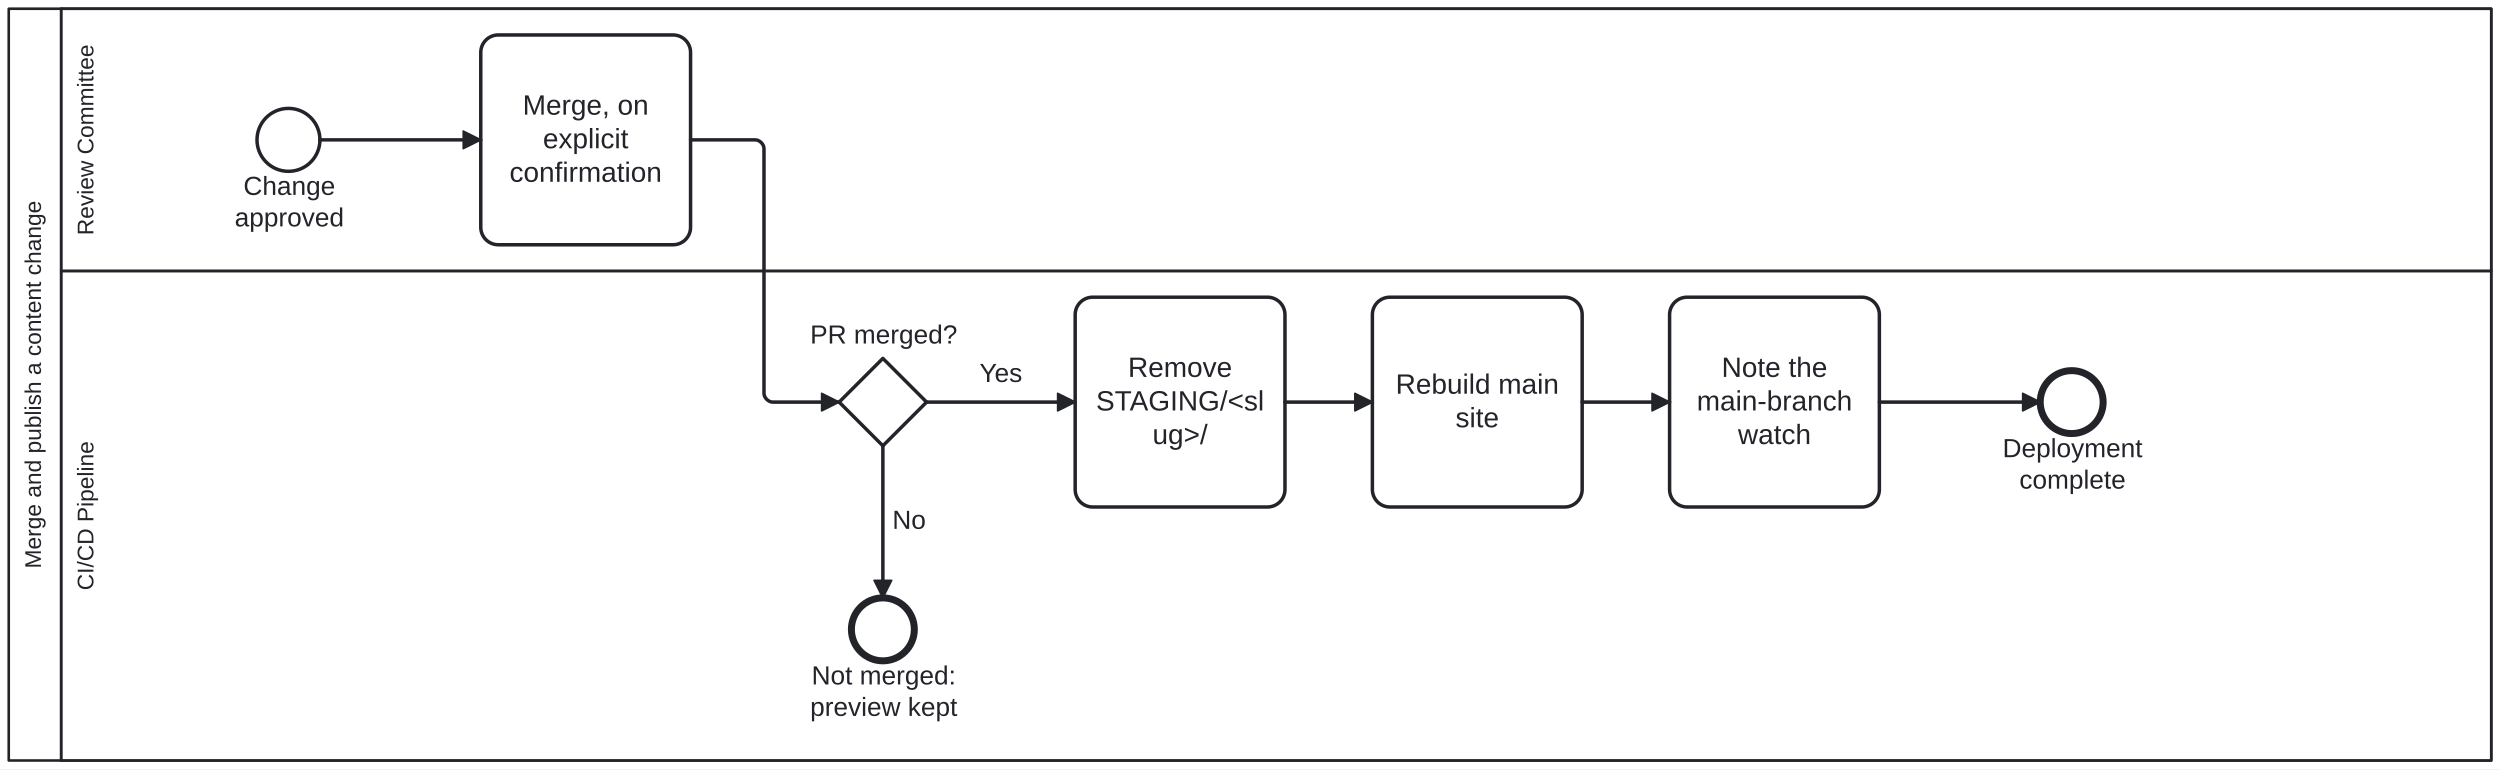
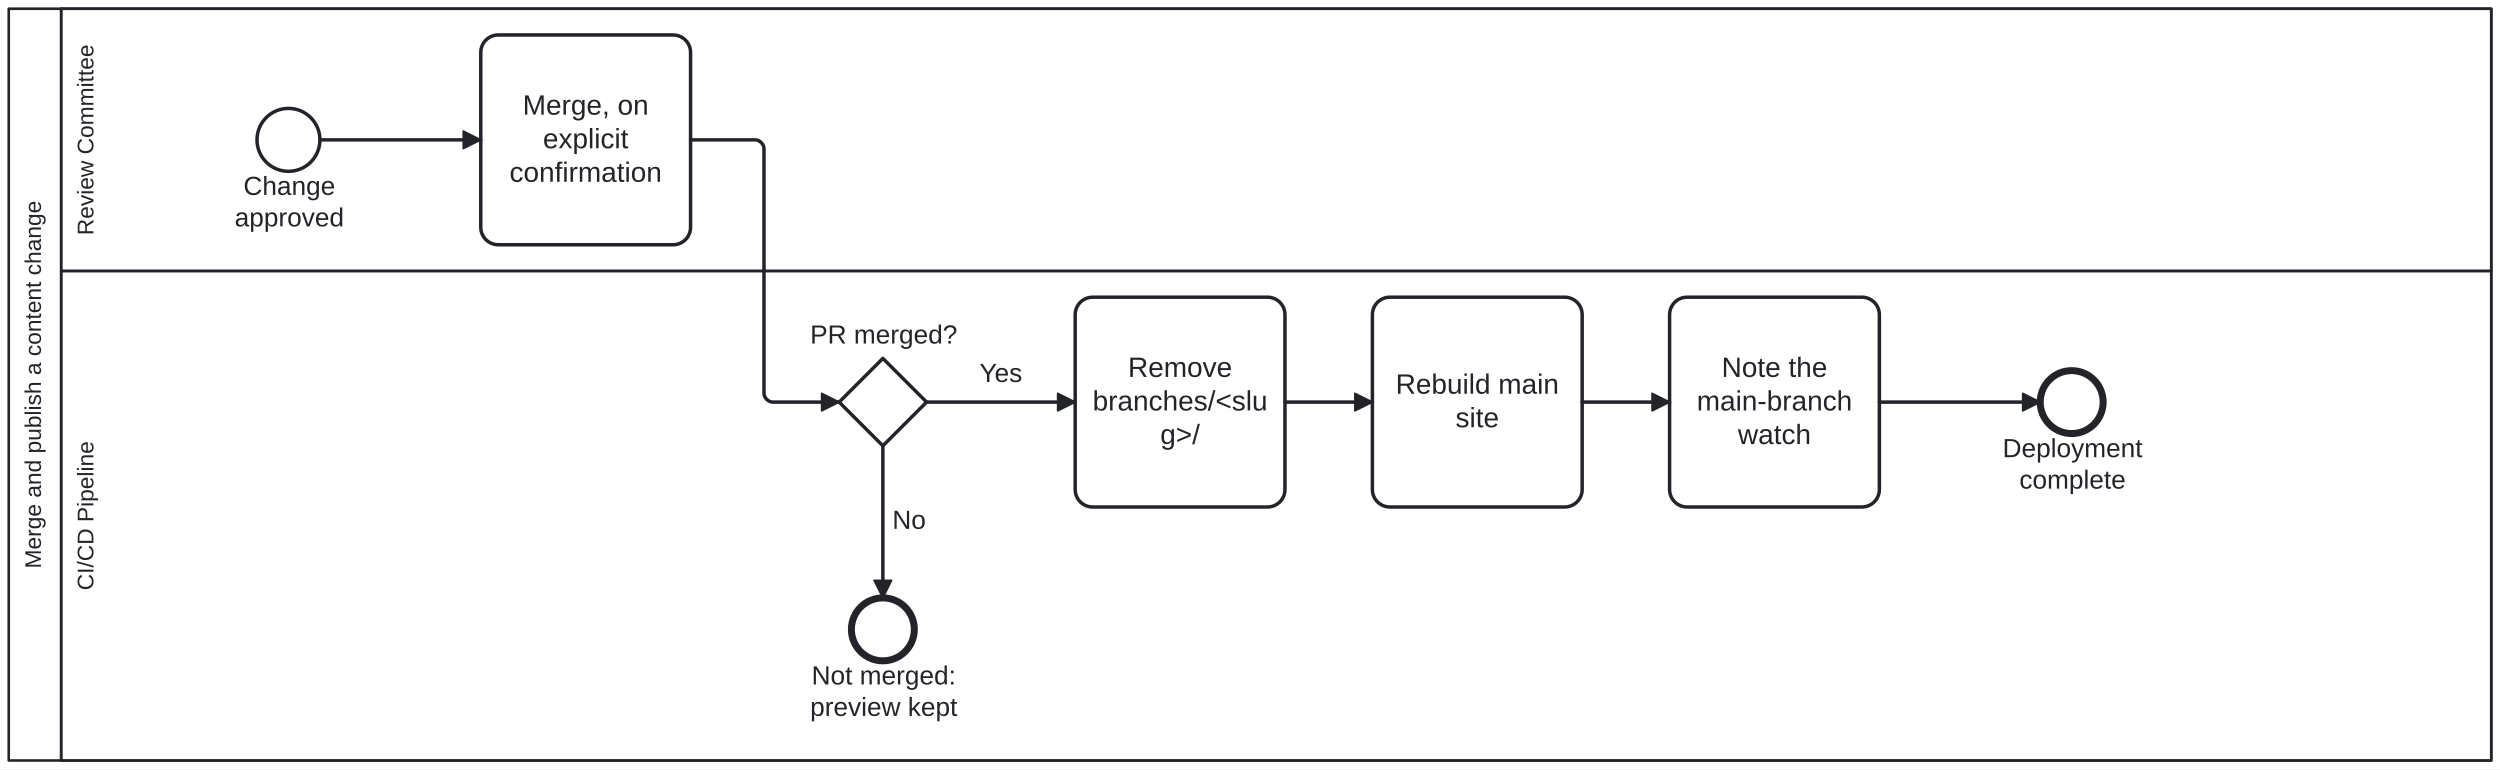
<svg xmlns="http://www.w3.org/2000/svg" width="100%" style="max-width:100%;height:auto" viewBox="95 75 1430 440" version="1.1">
  <rect x="95" y="75" width="1430" height="440" fill="#ffffff" />
  <g class="djs-group">
    <g class="djs-element djs-shape" data-element-id="Participant_ContentChangeReviewPublish" style="display: block;" transform="matrix(1 0 0 1 100 80)">
      <g class="djs-visual">
        <rect x="0" y="0" width="1420" height="430" rx="0" ry="0" style="stroke-linecap: round; stroke-linejoin: round; stroke: rgb(34, 36, 42); stroke-width: 1.5px; fill: white; fill-opacity: 0.95;" />
        <path style="fill: none; stroke-linecap: round; stroke-linejoin: round; stroke: rgb(34, 36, 42); stroke-width: 1.5px;" d="M30,0L30,430" />
        <text lineHeight="1.05" class="djs-label" transform="matrix(-1.83697e-16 -1 1 -1.83697e-16 0 430)" style="font-family: Arial, sans-serif; font-size: 13px; font-weight: normal; fill: rgb(34, 36, 42);">
          <tspan x="109.842" y="18.413">Merge and publish a content change</tspan>
        </text>
      </g>
      <rect class="djs-hit djs-hit-all" x="0" y="0" width="1420" height="430" style="fill: none; stroke-opacity: 0; stroke: white; stroke-width: 15px;" />
    </g>
    <g class="djs-children">
      <g class="djs-group">
        <g class="djs-element djs-shape" data-element-id="Lane_Pipeline" style="display: block;" transform="matrix(1 0 0 1 130 230)">
          <g class="djs-visual">
            <rect x="0" y="0" width="1390" height="280" rx="0" ry="0" style="stroke-linecap: round; stroke-linejoin: round; stroke: rgb(34, 36, 42); stroke-width: 1.5px; fill: white; fill-opacity: 0.25;" />
            <text lineHeight="1.05" class="djs-label" transform="matrix(-1.83697e-16 -1 1 -1.83697e-16 0 280)" style="font-family: Arial, sans-serif; font-size: 13px; font-weight: normal; fill: rgb(34, 36, 42);">
              <tspan x="97.372" y="18.413">CI/CD Pipeline</tspan>
            </text>
          </g>
          <rect class="djs-hit djs-hit-all" x="0" y="0" width="1390" height="280" style="fill: none; stroke-opacity: 0; stroke: white; stroke-width: 15px;" />
        </g>
      </g>
      <g class="djs-group">
        <g class="djs-element djs-shape" data-element-id="Lane_Reviewer" style="display: block;" transform="matrix(1 0 0 1 130 80)">
          <g class="djs-visual">
            <rect x="0" y="0" width="1390" height="150" rx="0" ry="0" style="stroke-linecap: round; stroke-linejoin: round; stroke: rgb(34, 36, 42); stroke-width: 1.5px; fill: white; fill-opacity: 0.25;" />
            <text lineHeight="1.05" class="djs-label" transform="matrix(-1.83697e-16 -1 1 -1.83697e-16 0 150)" style="font-family: Arial, sans-serif; font-size: 13px; font-weight: normal; fill: rgb(34, 36, 42);">
              <tspan x="20.458" y="18.413">Review Committee</tspan>
            </text>
          </g>
          <rect class="djs-hit djs-hit-all" x="0" y="0" width="1390" height="150" style="fill: none; stroke-opacity: 0; stroke: white; stroke-width: 15px;" />
        </g>
      </g>
      <g class="djs-group">
        <g class="djs-element djs-shape" data-element-id="Start_Publish" style="display: block;" transform="matrix(1 0 0 1 242 137)">
          <g class="djs-visual">
            <circle cx="18" cy="18" r="18" style="stroke-linecap: round; stroke-linejoin: round; stroke: rgb(34, 36, 42); stroke-width: 2px; fill: white; fill-opacity: 0.95;" />
          </g>
          <rect class="djs-hit djs-hit-all" x="0" y="0" width="36" height="36" style="fill: none; stroke-opacity: 0; stroke: white; stroke-width: 15px;" />
        </g>
      </g>
      <g class="djs-group">
        <g class="djs-element djs-shape" data-element-id="Start_Publish_label" style="display: block;" transform="matrix(1 0 0 1 229 173)">
          <g class="djs-visual">
            <text lineHeight="1.2" class="djs-label" style="font-family: Arial, sans-serif; font-size: 15px; font-weight: normal; fill: rgb(34, 36, 42);">
              <tspan x="5.228" y="13.5">Change </tspan>
              <tspan x="0.226" y="31.5">approved</tspan>
            </text>
          </g>
          <rect class="djs-hit djs-hit-all" x="0" y="0" width="63" height="36" style="fill: none; stroke-opacity: 0; stroke: white; stroke-width: 15px;" />
        </g>
      </g>
      <g class="djs-group">
        <g class="djs-element djs-shape" data-element-id="Task_Merge" style="display: block;" transform="matrix(1 0 0 1 370 95)">
          <g class="djs-visual">
            <rect x="0" y="0" width="120" height="120" rx="10" ry="10" style="stroke-linecap: round; stroke-linejoin: round; stroke: rgb(34, 36, 42); stroke-width: 2px; fill: white; fill-opacity: 0.95;" />
            <text lineHeight="1.2" class="djs-label" style="font-family: Arial, sans-serif; font-size: 16px; font-weight: normal; fill: rgb(34, 36, 42);">
              <tspan x="23.98" y="45.6">Merge, on </tspan>
              <tspan x="35.547" y="64.8">explicit </tspan>
              <tspan x="16.426" y="84">confirmation</tspan>
            </text>
          </g>
          <rect class="djs-hit djs-hit-all" x="0" y="0" width="120" height="120" style="fill: none; stroke-opacity: 0; stroke: white; stroke-width: 15px;" />
        </g>
      </g>
      <g class="djs-group">
        <g class="djs-element djs-shape" data-element-id="GW_Merged" style="display: block;" transform="matrix(1 0 0 1 575 280)">
          <g class="djs-visual">
            <polygon points="25,0 50,25 25,50 0,25" style="stroke-linecap: round; stroke-linejoin: round; stroke: rgb(34, 36, 42); stroke-width: 2px; fill: white; fill-opacity: 0.95;" />
          </g>
          <rect class="djs-hit djs-hit-all" x="0" y="0" width="50" height="50" style="fill: none; stroke-opacity: 0; stroke: white; stroke-width: 15px;" />
        </g>
      </g>
      <g class="djs-group">
        <g class="djs-element djs-shape" data-element-id="GW_Merged_label" style="display: block;" transform="matrix(1 0 0 1 558 258)">
          <g class="djs-visual">
            <text lineHeight="1.2" class="djs-label" style="font-family: Arial, sans-serif; font-size: 15px; font-weight: normal; fill: rgb(34, 36, 42);">
              <tspan x="0.397" y="13.5">PR merged?</tspan>
            </text>
          </g>
          <rect class="djs-hit djs-hit-all" x="0" y="0" width="85" height="18" style="fill: none; stroke-opacity: 0; stroke: white; stroke-width: 15px;" />
        </g>
      </g>
      <g class="djs-group">
        <g class="djs-element djs-shape" data-element-id="End_NotMerged" style="display: block;" transform="matrix(1 0 0 1 582 417)">
          <g class="djs-visual">
            <circle cx="18" cy="18" r="18" style="stroke-linecap: round; stroke-linejoin: round; stroke: rgb(34, 36, 42); stroke-width: 4px; fill: white; fill-opacity: 0.95;" />
          </g>
          <rect class="djs-hit djs-hit-all" x="0" y="0" width="36" height="36" style="fill: none; stroke-opacity: 0; stroke: white; stroke-width: 15px;" />
        </g>
      </g>
      <g class="djs-group">
        <g class="djs-element djs-shape" data-element-id="End_NotMerged_label" style="display: block;" transform="matrix(1 0 0 1 558 453)">
          <g class="djs-visual">
            <text lineHeight="1.2" class="djs-label" style="font-family: Arial, sans-serif; font-size: 15px; font-weight: normal; fill: rgb(34, 36, 42);">
              <tspan x="1.232" y="13.5">Not merged:</tspan>
              <tspan x="0.397" y="31.5">preview kept</tspan>
            </text>
          </g>
          <rect class="djs-hit djs-hit-all" x="0" y="0" width="85" height="36" style="fill: none; stroke-opacity: 0; stroke: white; stroke-width: 15px;" />
        </g>
      </g>
      <g class="djs-group">
        <g class="djs-element djs-shape" data-element-id="Task_CleanupStaging" style="display: block;" transform="matrix(1 0 0 1 710 245)">
          <g class="djs-visual">
            <rect x="0" y="0" width="120" height="120" rx="10" ry="10" style="stroke-linecap: round; stroke-linejoin: round; stroke: rgb(34, 36, 42); stroke-width: 2px; fill: white; fill-opacity: 0.95;" />
            <text lineHeight="1.2" class="djs-label" style="font-family: Arial, sans-serif; font-size: 16px; font-weight: normal; fill: rgb(34, 36, 42);">
              <tspan x="30.211" y="45.6">Remove </tspan>
-               <tspan x="11.918" y="64.8">STAGING/&lt;sl</tspan>
-               <tspan x="44.207" y="84">ug&gt;/</tspan>
+               <tspan x="9.969" y="64.8">branches/&lt;slu</tspan>
+               <tspan x="48.656" y="84">g&gt;/</tspan>
            </text>
          </g>
          <rect class="djs-hit djs-hit-all" x="0" y="0" width="120" height="120" style="fill: none; stroke-opacity: 0; stroke: white; stroke-width: 15px;" />
        </g>
      </g>
      <g class="djs-group">
        <g class="djs-element djs-shape" data-element-id="Task_RebuildMain" style="display: block;" transform="matrix(1 0 0 1 880 245)">
          <g class="djs-visual">
            <rect x="0" y="0" width="120" height="120" rx="10" ry="10" style="stroke-linecap: round; stroke-linejoin: round; stroke: rgb(34, 36, 42); stroke-width: 2px; fill: white; fill-opacity: 0.95;" />
            <text lineHeight="1.2" class="djs-label" style="font-family: Arial, sans-serif; font-size: 16px; font-weight: normal; fill: rgb(34, 36, 42);">
              <tspan x="13.309" y="55.2">Rebuild main </tspan>
              <tspan x="47.551" y="74.4">site</tspan>
            </text>
          </g>
          <rect class="djs-hit djs-hit-all" x="0" y="0" width="120" height="120" style="fill: none; stroke-opacity: 0; stroke: white; stroke-width: 15px;" />
        </g>
      </g>
      <g class="djs-group">
        <g class="djs-element djs-shape" data-element-id="Task_WatchMainCI" style="display: block;" transform="matrix(1 0 0 1 1050 245)">
          <g class="djs-visual">
            <rect x="0" y="0" width="120" height="120" rx="10" ry="10" style="stroke-linecap: round; stroke-linejoin: round; stroke: rgb(34, 36, 42); stroke-width: 2px; fill: white; fill-opacity: 0.95;" />
            <text lineHeight="1.2" class="djs-label" style="font-family: Arial, sans-serif; font-size: 16px; font-weight: normal; fill: rgb(34, 36, 42);">
              <tspan x="29.758" y="45.6">Note the </tspan>
              <tspan x="15.535" y="64.8">main-branch </tspan>
              <tspan x="39.102" y="84">watch</tspan>
            </text>
          </g>
          <rect class="djs-hit djs-hit-all" x="0" y="0" width="120" height="120" style="fill: none; stroke-opacity: 0; stroke: white; stroke-width: 15px;" />
        </g>
      </g>
      <g class="djs-group">
        <g class="djs-element djs-shape" data-element-id="End_Pipeline" style="display: block;" transform="matrix(1 0 0 1 1262 287)">
          <g class="djs-visual">
            <circle cx="18" cy="18" r="18" style="stroke-linecap: round; stroke-linejoin: round; stroke: rgb(34, 36, 42); stroke-width: 4px; fill: white; fill-opacity: 0.95;" />
          </g>
          <rect class="djs-hit djs-hit-all" x="0" y="0" width="36" height="36" style="fill: none; stroke-opacity: 0; stroke: white; stroke-width: 15px;" />
        </g>
      </g>
      <g class="djs-group">
        <g class="djs-element djs-shape" data-element-id="End_Pipeline_label" style="display: block;" transform="matrix(1 0 0 1 1240 323)">
          <g class="djs-visual">
            <text lineHeight="1.2" class="djs-label" style="font-family: Arial, sans-serif; font-size: 15px; font-weight: normal; fill: rgb(34, 36, 42);">
              <tspan x="0.48" y="13.5">Deployment</tspan>
              <tspan x="10.068" y="31.5">complete</tspan>
            </text>
          </g>
          <rect class="djs-hit djs-hit-all" x="0" y="0" width="81" height="36" style="fill: none; stroke-opacity: 0; stroke: white; stroke-width: 15px;" />
        </g>
      </g>
      <g class="djs-group">
        <g class="djs-element djs-connection" data-element-id="r0" style="display: block;">
          <g class="djs-visual">
            <defs>
              <marker id="bpmn-marker-1" viewBox="0 0 20 20" refX="11" refY="10" markerWidth="10" markerHeight="10" orient="auto">
                <path d="M 1 5 L 11 10 L 1 15 Z" style="stroke-linecap: round; stroke-linejoin: round; stroke: rgb(34, 36, 42); stroke-width: 1px; fill: rgb(34, 36, 42);" />
              </marker>
            </defs>
            <path data-corner-radius="5" style="fill: none; stroke-linecap: round; stroke-linejoin: round; stroke: rgb(34, 36, 42); stroke-width: 2px; marker-end: url('#bpmn-marker-1');" d="M278,155L370,155" />
          </g>
          <path d="M278,155L370,155" class="djs-hit djs-hit-stroke" style="fill: none; stroke-opacity: 0; stroke: white; stroke-width: 15px;" />
        </g>
      </g>
      <g class="djs-group">
        <g class="djs-element djs-connection" data-element-id="flow_approve_to_pipeline" style="display: block;">
          <g class="djs-visual">
            <defs>
              <marker id="bpmn-marker-2" viewBox="0 0 20 20" refX="11" refY="10" markerWidth="10" markerHeight="10" orient="auto">
                <path d="M 1 5 L 11 10 L 1 15 Z" style="stroke-linecap: round; stroke-linejoin: round; stroke: rgb(34, 36, 42); stroke-width: 1px; fill: rgb(34, 36, 42);" />
              </marker>
            </defs>
            <path data-corner-radius="5" style="fill: none; stroke-linecap: round; stroke-linejoin: round; stroke: rgb(34, 36, 42); stroke-width: 2px; marker-end: url('#bpmn-marker-2');" d="M490,155L527,155C529.5,155,532,157.5,532,160L532,300C532,302.5,534.5,305,537,305L575,305" />
          </g>
          <path d="M490,155L532,155L532,305L575,305" class="djs-hit djs-hit-stroke" style="fill: none; stroke-opacity: 0; stroke: white; stroke-width: 15px;" />
        </g>
      </g>
      <g class="djs-group">
        <g class="djs-element djs-connection" data-element-id="p5" style="display: block;">
          <g class="djs-visual">
            <defs>
              <marker id="bpmn-marker-3" viewBox="0 0 20 20" refX="11" refY="10" markerWidth="10" markerHeight="10" orient="auto">
                <path d="M 1 5 L 11 10 L 1 15 Z" style="stroke-linecap: round; stroke-linejoin: round; stroke: rgb(34, 36, 42); stroke-width: 1px; fill: rgb(34, 36, 42);" />
              </marker>
            </defs>
            <path data-corner-radius="5" style="fill: none; stroke-linecap: round; stroke-linejoin: round; stroke: rgb(34, 36, 42); stroke-width: 2px; marker-end: url('#bpmn-marker-3');" d="M625,305L710,305" />
          </g>
          <path d="M625,305L710,305" class="djs-hit djs-hit-stroke" style="fill: none; stroke-opacity: 0; stroke: white; stroke-width: 15px;" />
        </g>
      </g>
      <g class="djs-group">
        <g class="djs-element djs-shape" data-element-id="p5_label" style="display: block;" transform="matrix(1 0 0 1 655 280)">
          <g class="djs-visual">
            <text lineHeight="1.2" class="djs-label" style="font-family: Arial, sans-serif; font-size: 15px; font-weight: normal; fill: rgb(34, 36, 42);">
              <tspan x="0.265" y="13.5">Yes</tspan>
            </text>
          </g>
          <rect class="djs-hit djs-hit-all" x="0" y="0" width="25" height="18" style="fill: none; stroke-opacity: 0; stroke: white; stroke-width: 15px;" />
        </g>
      </g>
      <g class="djs-group">
        <g class="djs-element djs-connection" data-element-id="p8" style="display: block;">
          <g class="djs-visual">
            <defs>
              <marker id="bpmn-marker-4" viewBox="0 0 20 20" refX="11" refY="10" markerWidth="10" markerHeight="10" orient="auto">
                <path d="M 1 5 L 11 10 L 1 15 Z" style="stroke-linecap: round; stroke-linejoin: round; stroke: rgb(34, 36, 42); stroke-width: 1px; fill: rgb(34, 36, 42);" />
              </marker>
            </defs>
            <path data-corner-radius="5" style="fill: none; stroke-linecap: round; stroke-linejoin: round; stroke: rgb(34, 36, 42); stroke-width: 2px; marker-end: url('#bpmn-marker-4');" d="M600,330L600,417" />
          </g>
          <path d="M600,330L600,417" class="djs-hit djs-hit-stroke" style="fill: none; stroke-opacity: 0; stroke: white; stroke-width: 15px;" />
        </g>
      </g>
      <g class="djs-group">
        <g class="djs-element djs-shape" data-element-id="p8_label" style="display: block;" transform="matrix(1 0 0 1 605 364)">
          <g class="djs-visual">
            <text lineHeight="1.2" class="djs-label" style="font-family: Arial, sans-serif; font-size: 15px; font-weight: normal; fill: rgb(34, 36, 42);">
              <tspan x="0.413" y="13.5">No</tspan>
            </text>
          </g>
          <rect class="djs-hit djs-hit-all" x="0" y="0" width="20" height="18" style="fill: none; stroke-opacity: 0; stroke: white; stroke-width: 15px;" />
        </g>
      </g>
      <g class="djs-group">
        <g class="djs-element djs-connection" data-element-id="p6" style="display: block;">
          <g class="djs-visual">
            <defs>
              <marker id="bpmn-marker-5" viewBox="0 0 20 20" refX="11" refY="10" markerWidth="10" markerHeight="10" orient="auto">
                <path d="M 1 5 L 11 10 L 1 15 Z" style="stroke-linecap: round; stroke-linejoin: round; stroke: rgb(34, 36, 42); stroke-width: 1px; fill: rgb(34, 36, 42);" />
              </marker>
            </defs>
            <path data-corner-radius="5" style="fill: none; stroke-linecap: round; stroke-linejoin: round; stroke: rgb(34, 36, 42); stroke-width: 2px; marker-end: url('#bpmn-marker-5');" d="M830,305L880,305" />
          </g>
          <path d="M830,305L880,305" class="djs-hit djs-hit-stroke" style="fill: none; stroke-opacity: 0; stroke: white; stroke-width: 15px;" />
        </g>
      </g>
      <g class="djs-group">
        <g class="djs-element djs-connection" data-element-id="p7" style="display: block;">
          <g class="djs-visual">
            <defs>
              <marker id="bpmn-marker-6" viewBox="0 0 20 20" refX="11" refY="10" markerWidth="10" markerHeight="10" orient="auto">
                <path d="M 1 5 L 11 10 L 1 15 Z" style="stroke-linecap: round; stroke-linejoin: round; stroke: rgb(34, 36, 42); stroke-width: 1px; fill: rgb(34, 36, 42);" />
              </marker>
            </defs>
            <path data-corner-radius="5" style="fill: none; stroke-linecap: round; stroke-linejoin: round; stroke: rgb(34, 36, 42); stroke-width: 2px; marker-end: url('#bpmn-marker-6');" d="M1000,305L1050,305" />
          </g>
          <path d="M1000,305L1050,305" class="djs-hit djs-hit-stroke" style="fill: none; stroke-opacity: 0; stroke: white; stroke-width: 15px;" />
        </g>
      </g>
      <g class="djs-group">
        <g class="djs-element djs-connection" data-element-id="p7b" style="display: block;">
          <g class="djs-visual">
            <defs>
              <marker id="bpmn-marker-7" viewBox="0 0 20 20" refX="11" refY="10" markerWidth="10" markerHeight="10" orient="auto">
                <path d="M 1 5 L 11 10 L 1 15 Z" style="stroke-linecap: round; stroke-linejoin: round; stroke: rgb(34, 36, 42); stroke-width: 1px; fill: rgb(34, 36, 42);" />
              </marker>
            </defs>
            <path data-corner-radius="5" style="fill: none; stroke-linecap: round; stroke-linejoin: round; stroke: rgb(34, 36, 42); stroke-width: 2px; marker-end: url('#bpmn-marker-7');" d="M1170,305L1262,305" />
          </g>
          <path d="M1170,305L1262,305" class="djs-hit djs-hit-stroke" style="fill: none; stroke-opacity: 0; stroke: white; stroke-width: 15px;" />
        </g>
      </g>
    </g>
  </g>
</svg>
